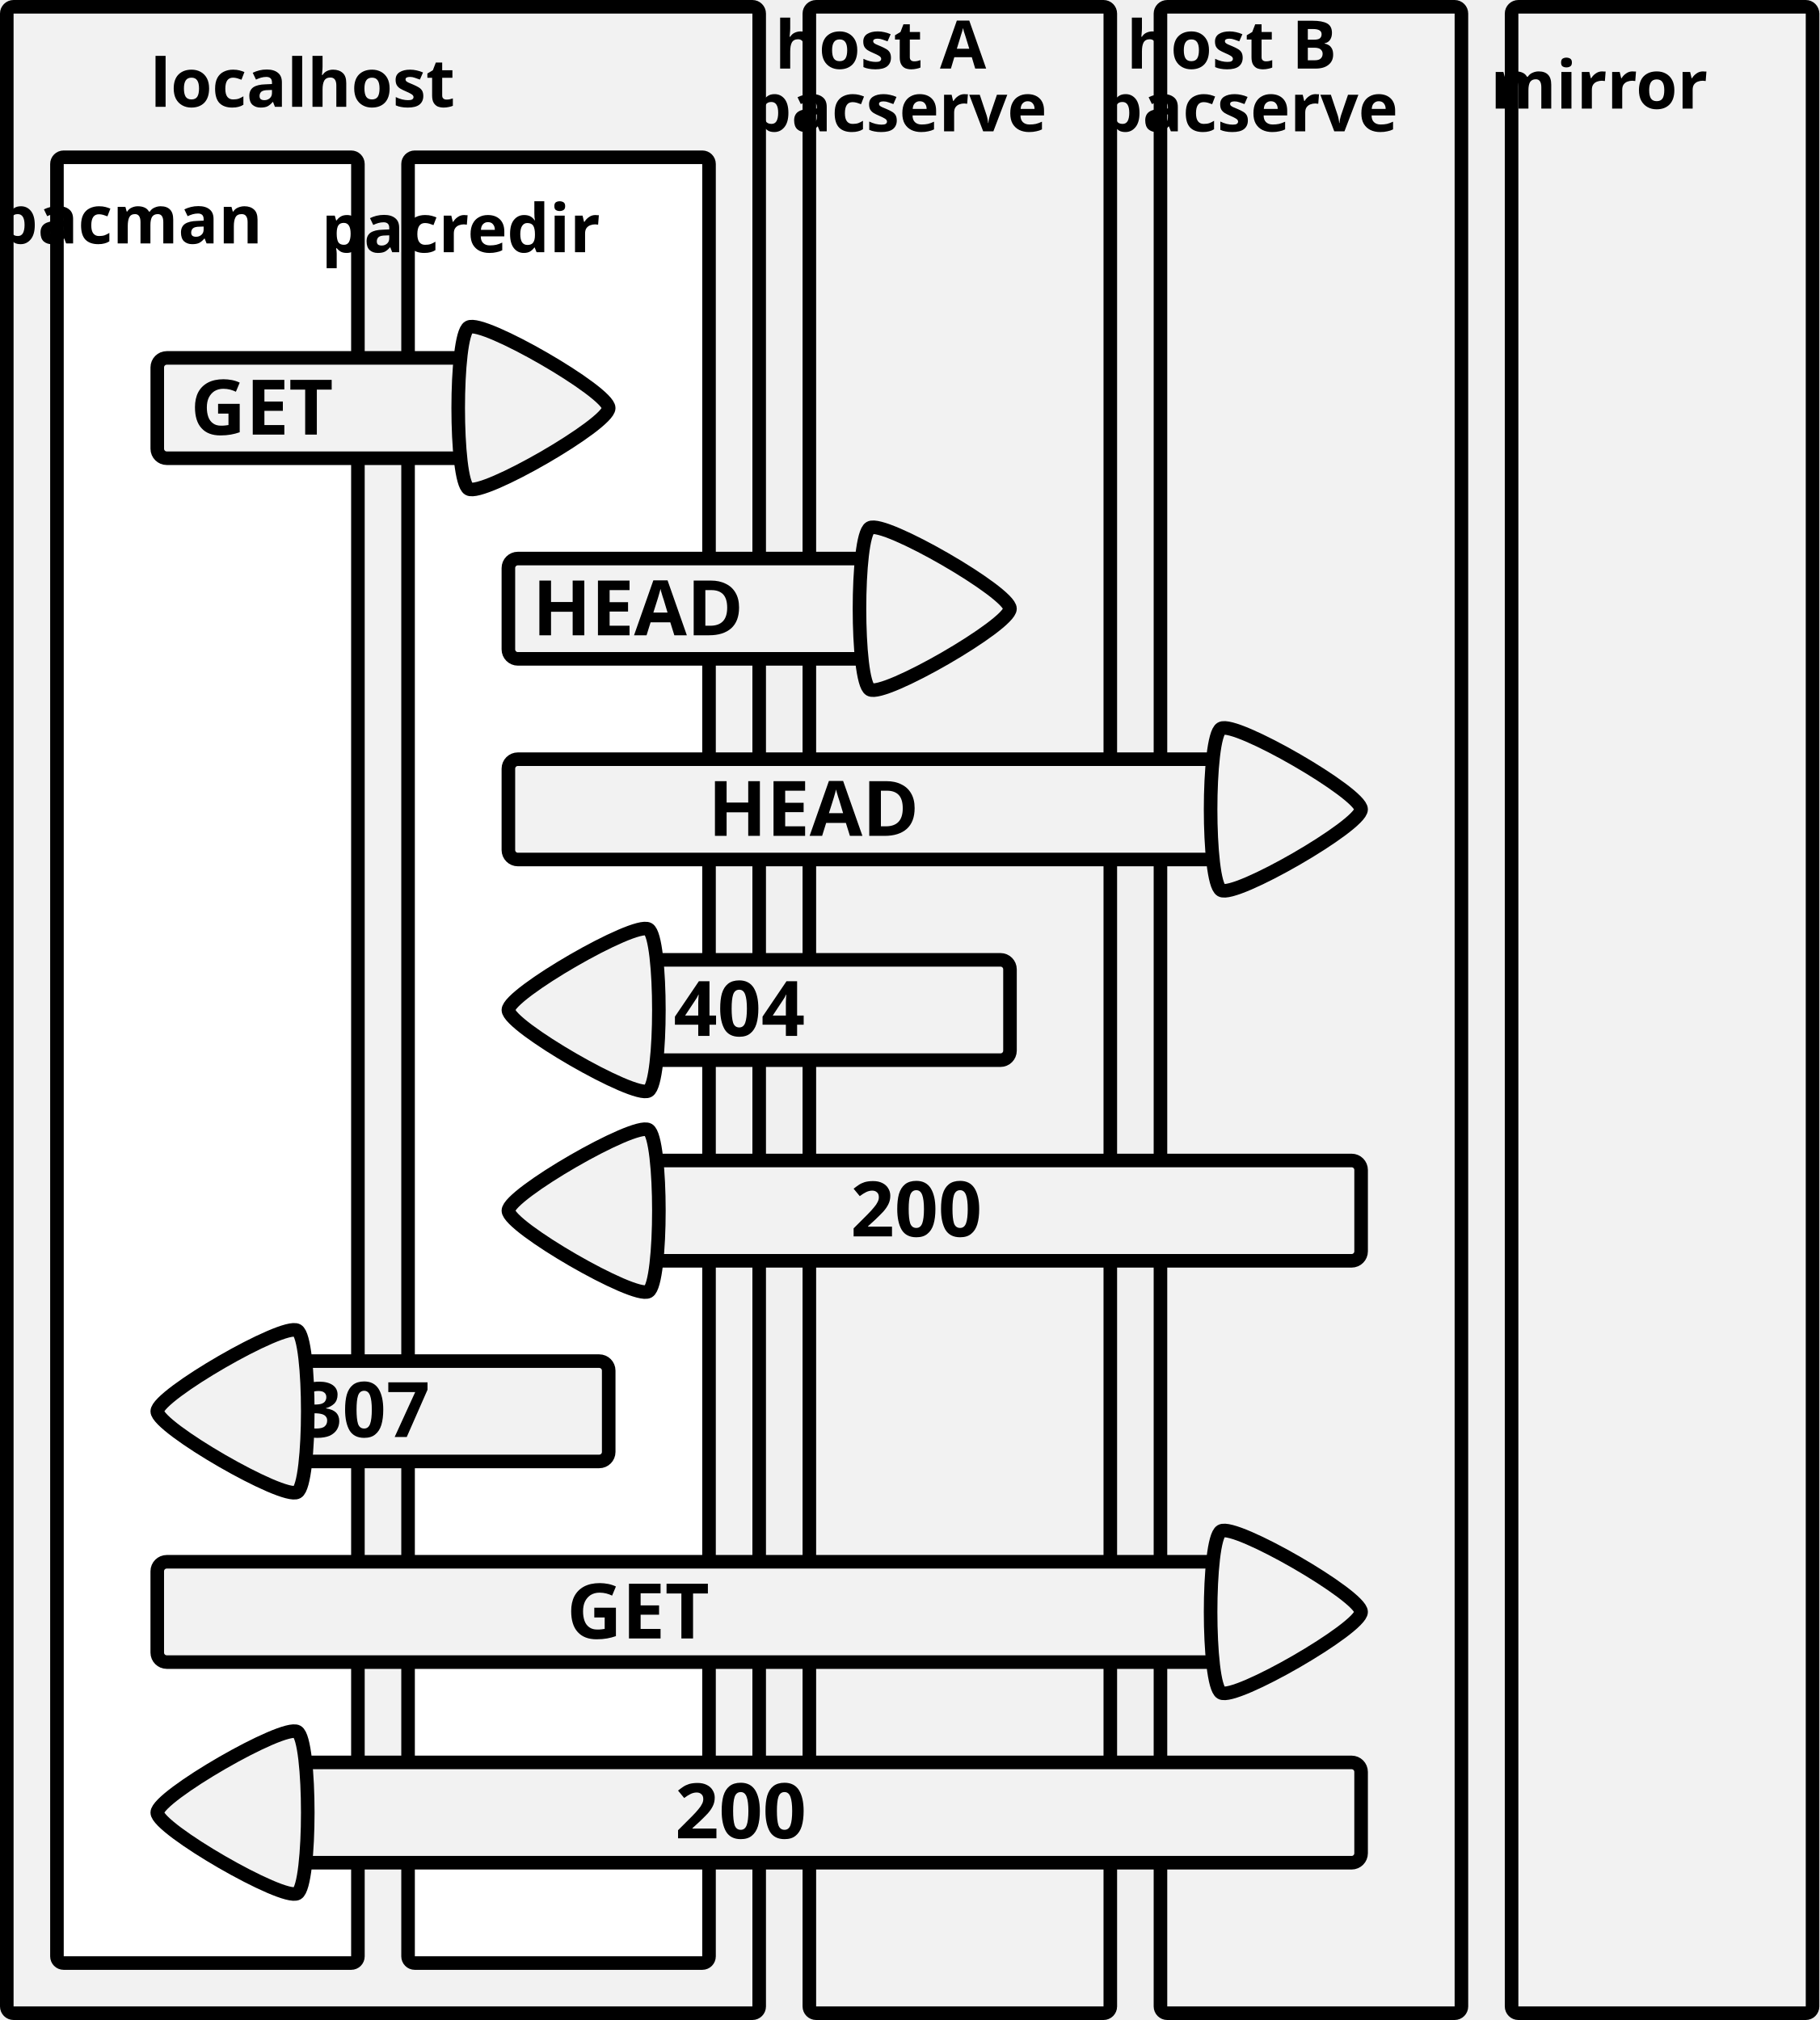
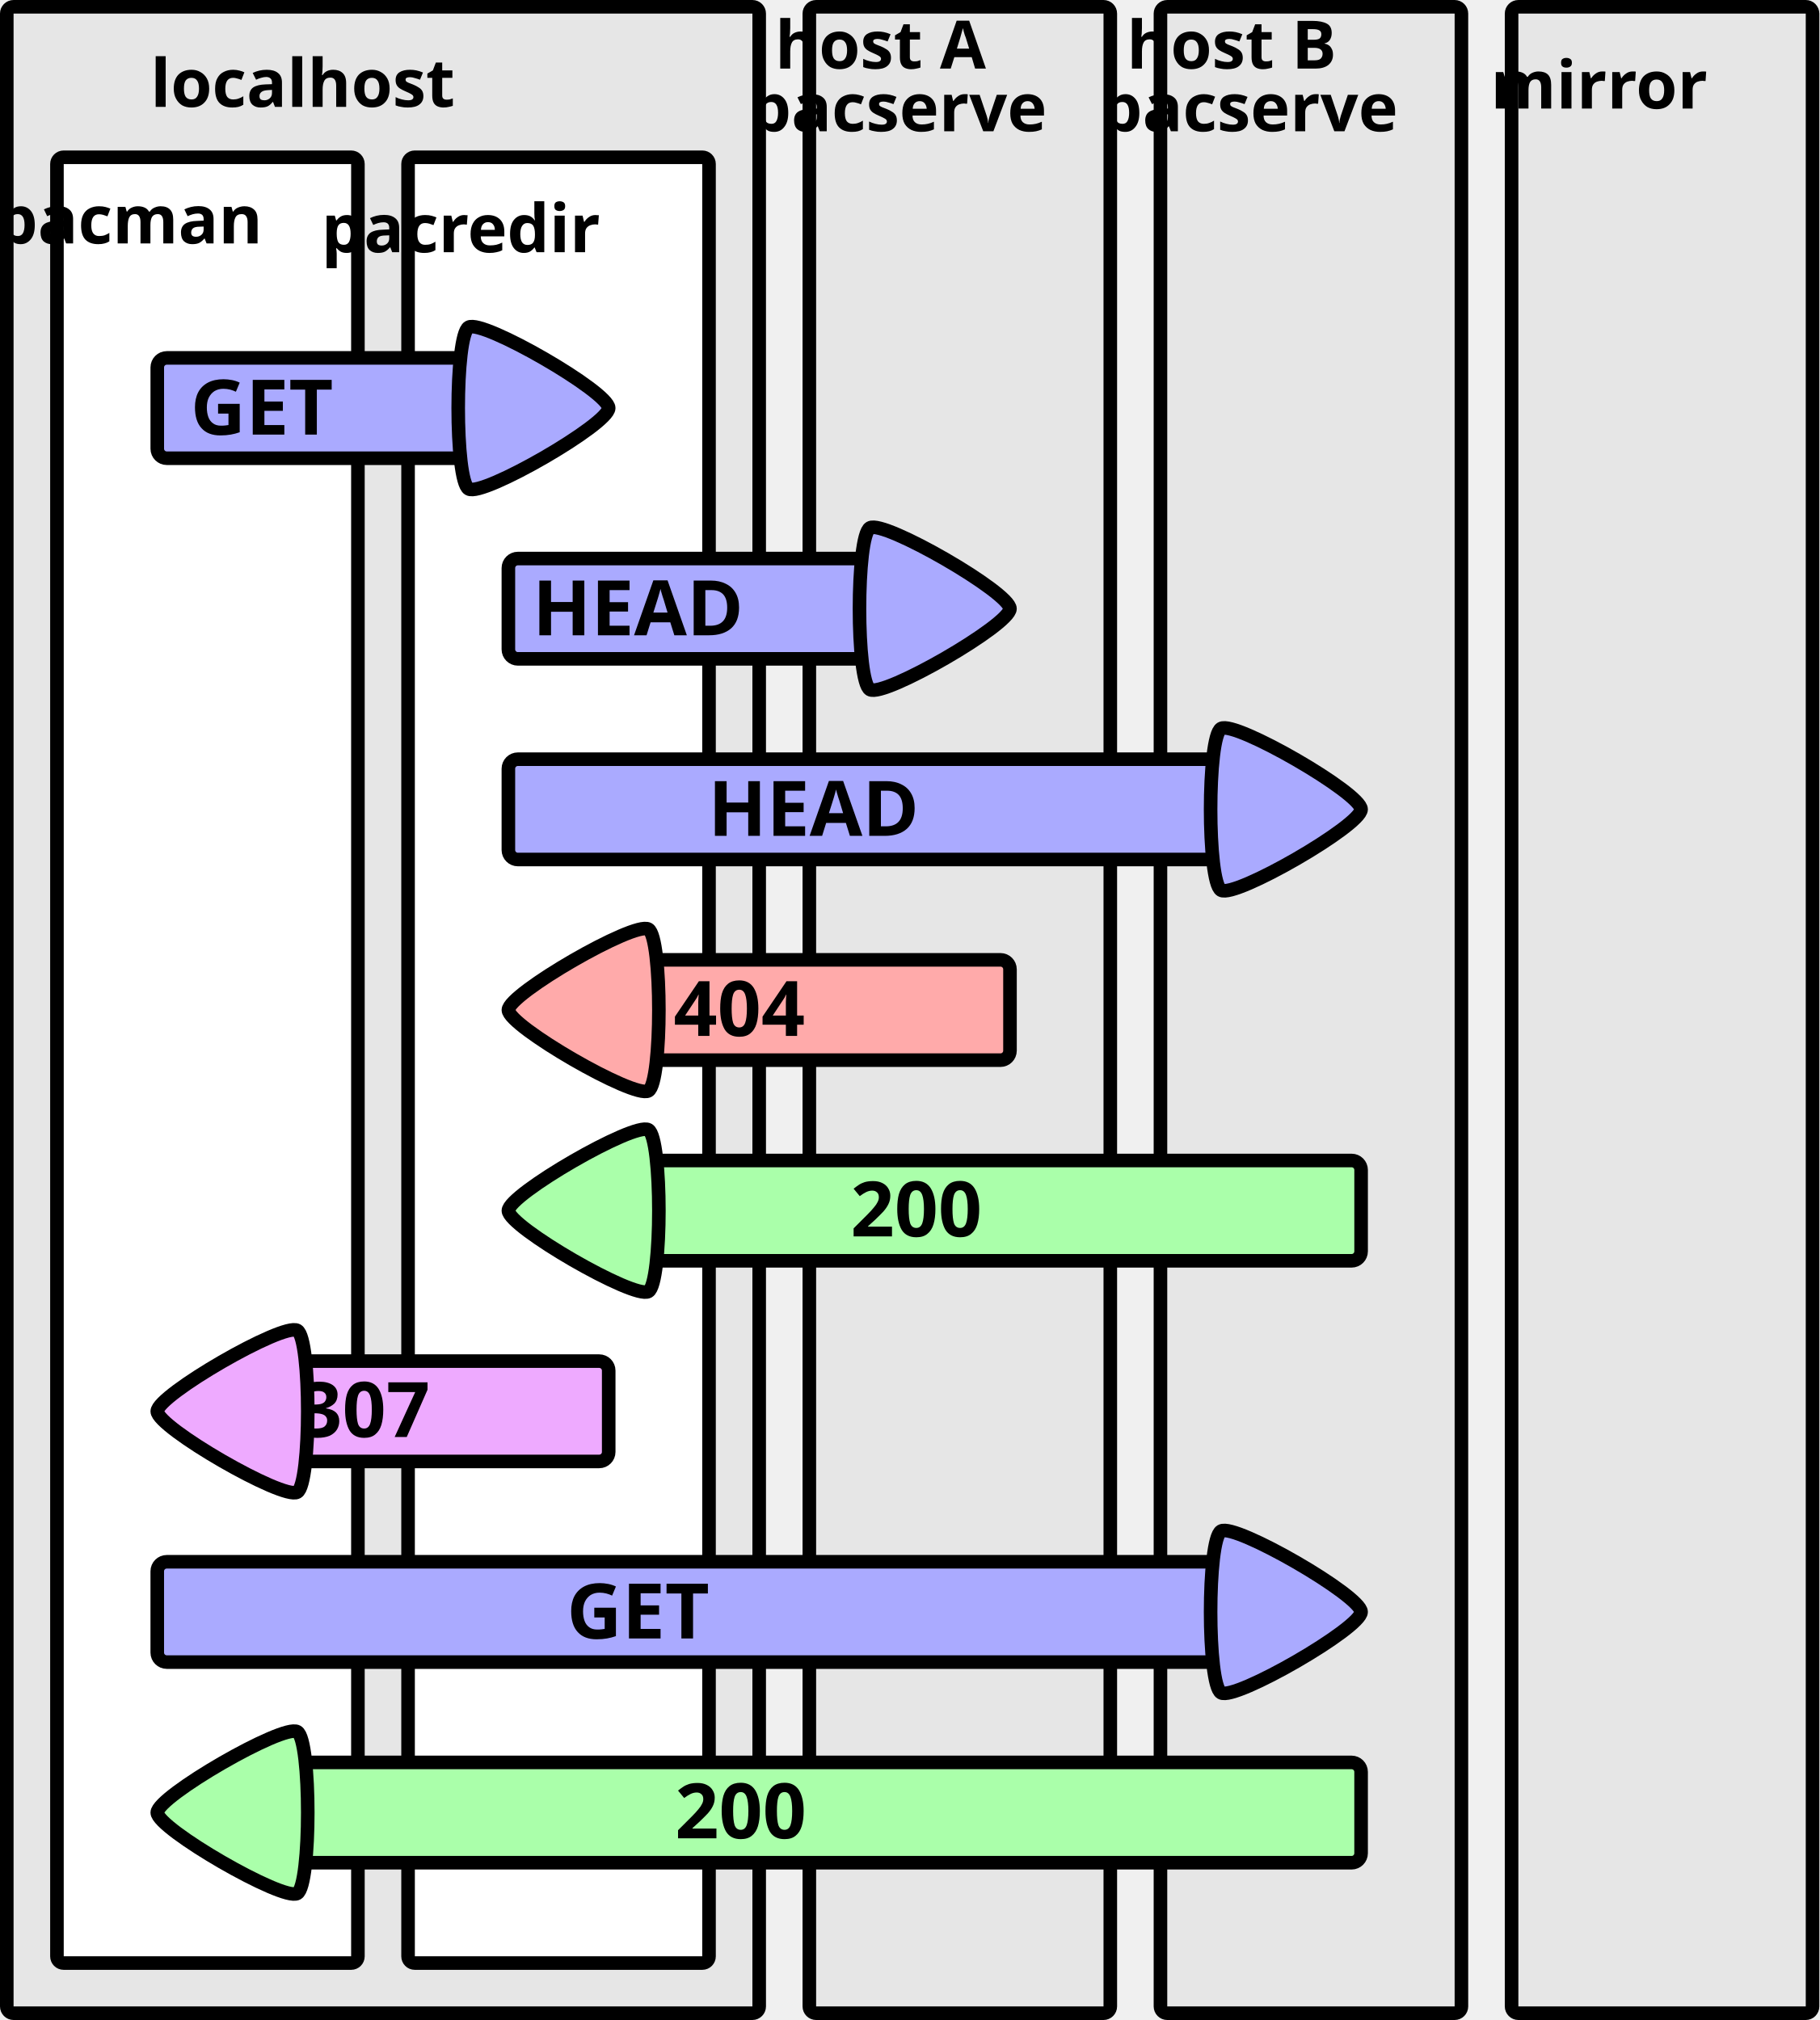
<svg xmlns="http://www.w3.org/2000/svg" width="134.05mm" height="148.867mm" viewBox="0 0 134.05 148.867" version="1.1" id="svg8">
  <defs id="defs2">
    <marker style="overflow:visible" id="Arrow1Lend" refX="0" refY="0" orient="auto">
      <path transform="matrix(-0.8,0,0,-0.8,-10,0)" style="fill:#000000;fill-opacity:1;fill-rule:evenodd;stroke:#000000;stroke-width:1pt;stroke-opacity:1" d="M 0,0 5,-5 -12.5,0 5,5 Z" id="path904" />
    </marker>
    <marker style="overflow:visible" id="Arrow1Lstart" refX="0" refY="0" orient="auto">
      <path transform="matrix(0.8,0,0,0.8,10,0)" style="fill:#000000;fill-opacity:1;fill-rule:evenodd;stroke:#000000;stroke-width:1pt;stroke-opacity:1" d="M 0,0 5,-5 -12.5,0 5,5 Z" id="path901" />
    </marker>
  </defs>
  <g id="layer1" transform="translate(0.4999397,0.500056)">
-     <g id="g2437" transform="scale(0.6984252,0.6985827)" style="stroke-width:1.432">
-       <g id="g2422" style="stroke-width:1.432">
-         <rect style="fill:#f2f2f2;stroke:#000000;stroke-width:1.432;stroke-linecap:round;stroke-linejoin:round" id="rect849" width="79.375" height="211.667" x="0" y="0" ry="0.714" />
-         <text xml:space="preserve" style="font-style:normal;font-variant:normal;font-weight:bold;font-stretch:normal;font-size:7.056px;line-height:6.615px;font-family:sans-serif;-inkscape-font-specification:'sans-serif Bold';text-align:center;letter-spacing:0px;word-spacing:0px;writing-mode:lr-tb;text-anchor:middle;fill:#000000;fill-opacity:1;stroke:none;stroke-width:0.379px;stroke-linecap:butt;stroke-linejoin:miter;stroke-opacity:1" x="39.465" y="10.555" id="text863">
-           <tspan id="tspan861" x="39.465" y="10.555" style="stroke-width:0.379px">localhost</tspan>
+     <g id="g402">
+       <g id="g387">
+         <rect style="fill:#e6e6e6;stroke:#000000;stroke-width:1;stroke-linecap:round;stroke-linejoin:round" id="rect849" width="55.438" height="147.867" x="0" y="0" ry="0.499" />
+         <text xml:space="preserve" style="font-style:normal;font-variant:normal;font-weight:bold;font-stretch:normal;font-size:4.928px;line-height:4.62px;font-family:sans-serif;-inkscape-font-specification:'sans-serif Bold';text-align:center;letter-spacing:0px;word-spacing:0px;writing-mode:lr-tb;text-anchor:middle;fill:#000000;fill-opacity:1;stroke:none;stroke-width:0.265px;stroke-linecap:butt;stroke-linejoin:miter;stroke-opacity:1" x="27.567" y="7.373" id="text863" transform="scale(0.9998873,1.000113)">
+           <tspan id="tspan861" x="27.567" y="7.373" style="stroke-width:0.265px">localhost</tspan>
        </text>
      </g>
-       <g id="g2411" style="stroke-width:1.432">
+       <g id="g2411" style="stroke-width:1.432" transform="scale(0.6984252,0.6985827)">
        <rect style="fill:#ffffff;stroke:#000000;stroke-width:1.432;stroke-linecap:round;stroke-linejoin:round" id="rect857" width="31.75" height="190.5" x="5.292" y="15.875" ry="0.706" />
        <text xml:space="preserve" style="font-style:normal;font-variant:normal;font-weight:bold;font-stretch:normal;font-size:7.056px;line-height:6.615px;font-family:sans-serif;-inkscape-font-specification:'sans-serif Bold';text-align:center;letter-spacing:0px;word-spacing:0px;writing-mode:lr-tb;text-anchor:middle;fill:#000000;fill-opacity:1;stroke:none;stroke-width:0.379px;stroke-linecap:butt;stroke-linejoin:miter;stroke-opacity:1" x="21.142" y="24.963" id="text867">
          <tspan id="tspan865" x="21.142" y="24.963" style="stroke-width:0.379px">pacman</tspan>
        </text>
      </g>
-       <g id="g2417" style="stroke-width:1.432">
+       <g id="g2417" style="stroke-width:1.432" transform="scale(0.6984252,0.6985827)">
        <rect style="fill:#ffffff;stroke:#000000;stroke-width:1.432;stroke-linecap:round;stroke-linejoin:round" id="rect859" width="31.75" height="190.5" x="42.333" y="15.875" ry="0.706" />
        <text xml:space="preserve" style="font-style:normal;font-variant:normal;font-weight:bold;font-stretch:normal;font-size:7.056px;line-height:6.615px;font-family:sans-serif;-inkscape-font-specification:'sans-serif Bold';text-align:center;letter-spacing:0px;word-spacing:0px;writing-mode:lr-tb;text-anchor:middle;fill:#000000;fill-opacity:1;stroke:none;stroke-width:0.379px;stroke-linecap:butt;stroke-linejoin:miter;stroke-opacity:1" x="57.986" y="25.89" id="text871">
          <tspan id="tspan869" x="57.986" y="25.89" style="stroke-width:0.379px">pacredir</tspan>
          <tspan x="57.986" y="32.505" style="stroke-width:0.379px" id="tspan873" />
        </text>
      </g>
    </g>
-     <g id="g2443" transform="scale(0.6984252,0.6985827)" style="stroke-width:1.432">
-       <rect style="fill:#f2f2f2;stroke:#000000;stroke-width:1.432;stroke-linecap:round;stroke-linejoin:round" id="rect851" width="31.75" height="211.667" x="84.667" y="0" ry="0.714" />
-       <text xml:space="preserve" style="font-style:normal;font-variant:normal;font-weight:bold;font-stretch:normal;font-size:7.056px;line-height:6.615px;font-family:sans-serif;-inkscape-font-specification:'sans-serif Bold';text-align:center;letter-spacing:0px;word-spacing:0px;writing-mode:lr-tb;text-anchor:middle;fill:#000000;fill-opacity:1;stroke:none;stroke-width:0.379px;stroke-linecap:butt;stroke-linejoin:miter;stroke-opacity:1" x="100.429" y="6.521" id="text877">
-         <tspan id="tspan875" x="100.429" y="6.521" style="stroke-width:0.379px">host A</tspan>
-         <tspan x="100.429" y="13.136" style="stroke-width:0.379px" id="tspan889">pacserve</tspan>
+     <g id="g382">
+       <rect style="fill:#e6e6e6;stroke:#000000;stroke-width:1;stroke-linecap:round;stroke-linejoin:round" id="rect851" width="22.175" height="147.867" x="59.133" y="0" ry="0.499" />
+       <text xml:space="preserve" style="font-style:normal;font-variant:normal;font-weight:bold;font-stretch:normal;font-size:4.928px;line-height:4.62px;font-family:sans-serif;-inkscape-font-specification:'sans-serif Bold';text-align:center;letter-spacing:0px;word-spacing:0px;writing-mode:lr-tb;text-anchor:middle;fill:#000000;fill-opacity:1;stroke:none;stroke-width:0.265px;stroke-linecap:butt;stroke-linejoin:miter;stroke-opacity:1" x="70.15" y="4.555" id="text877" transform="scale(0.9998873,1.000113)">
+         <tspan id="tspan875" x="70.15" y="4.555" style="stroke-width:0.265px">host A</tspan>
+         <tspan x="70.15" y="9.175" style="stroke-width:0.265px" id="tspan889">pacserve</tspan>
      </text>
    </g>
-     <g id="g2449" transform="scale(0.6984252,0.6985827)" style="stroke-width:1.432">
-       <rect style="fill:#f2f2f2;stroke:#000000;stroke-width:1.432;stroke-linecap:round;stroke-linejoin:round" id="rect853" width="31.75" height="211.667" x="121.708" y="0" ry="0.714" />
-       <text xml:space="preserve" style="font-style:normal;font-variant:normal;font-weight:bold;font-stretch:normal;font-size:7.056px;line-height:6.615px;font-family:sans-serif;-inkscape-font-specification:'sans-serif Bold';text-align:center;letter-spacing:0px;word-spacing:0px;writing-mode:lr-tb;text-anchor:middle;fill:#000000;fill-opacity:1;stroke:none;stroke-width:0.379px;stroke-linecap:butt;stroke-linejoin:miter;stroke-opacity:1" x="137.47" y="6.521" id="text881">
-         <tspan id="tspan879" x="137.47" y="6.521" style="stroke-width:0.379px">host B</tspan>
-         <tspan x="137.47" y="13.136" style="stroke-width:0.379px" id="tspan895">pacserve</tspan>
+     <g id="g376">
+       <rect style="fill:#e6e6e6;stroke:#000000;stroke-width:1;stroke-linecap:round;stroke-linejoin:round" id="rect853" width="22.175" height="147.867" x="85.004" y="0" ry="0.499" />
+       <text xml:space="preserve" style="font-style:normal;font-variant:normal;font-weight:bold;font-stretch:normal;font-size:4.928px;line-height:4.62px;font-family:sans-serif;-inkscape-font-specification:'sans-serif Bold';text-align:center;letter-spacing:0px;word-spacing:0px;writing-mode:lr-tb;text-anchor:middle;fill:#000000;fill-opacity:1;stroke:none;stroke-width:0.265px;stroke-linecap:butt;stroke-linejoin:miter;stroke-opacity:1" x="96.024" y="4.555" id="text881" transform="scale(0.9998873,1.000113)">
+         <tspan id="tspan879" x="96.024" y="4.555" style="stroke-width:0.265px">host B</tspan>
+         <tspan x="96.024" y="9.175" style="stroke-width:0.265px" id="tspan895">pacserve</tspan>
      </text>
    </g>
-     <g id="g2454" transform="scale(0.6984252,0.6985827)" style="stroke-width:1.432">
-       <rect style="fill:#f2f2f2;stroke:#000000;stroke-width:1.432;stroke-linecap:round;stroke-linejoin:round" id="rect855" width="31.75" height="211.667" x="158.75" y="0" ry="0.714" />
-       <text xml:space="preserve" style="font-style:normal;font-variant:normal;font-weight:bold;font-stretch:normal;font-size:7.056px;line-height:6.615px;font-family:sans-serif;-inkscape-font-specification:'sans-serif Bold';text-align:center;letter-spacing:0px;word-spacing:0px;writing-mode:lr-tb;text-anchor:middle;fill:#000000;fill-opacity:1;stroke:none;stroke-width:0.379px;stroke-linecap:butt;stroke-linejoin:miter;stroke-opacity:1" x="174.403" y="10.739" id="text885">
-         <tspan id="tspan883" x="174.403" y="10.739" style="stroke-width:0.379px">mirror</tspan>
+     <g id="g370">
+       <rect style="fill:#e6e6e6;stroke:#000000;stroke-width:1;stroke-linecap:round;stroke-linejoin:round" id="rect855" width="22.175" height="147.867" x="110.875" y="0" ry="0.499" />
+       <text xml:space="preserve" style="font-style:normal;font-variant:normal;font-weight:bold;font-stretch:normal;font-size:4.928px;line-height:4.62px;font-family:sans-serif;-inkscape-font-specification:'sans-serif Bold';text-align:center;letter-spacing:0px;word-spacing:0px;writing-mode:lr-tb;text-anchor:middle;fill:#000000;fill-opacity:1;stroke:none;stroke-width:0.265px;stroke-linecap:butt;stroke-linejoin:miter;stroke-opacity:1" x="121.821" y="7.501" id="text885" transform="scale(0.9998873,1.000113)">
+         <tspan id="tspan883" x="121.821" y="7.501" style="stroke-width:0.265px">mirror</tspan>
      </text>
    </g>
-     <g id="g2534">
-       <rect style="fill:#f2f2f2;stroke:#000000;stroke-width:1;stroke-linecap:round;stroke-linejoin:round;stroke-miterlimit:4;stroke-dasharray:none" id="rect1263" width="25.871" height="7.393" x="11.088" y="25.877" ry="0.699" />
-       <path style="fill:#f2f2f2;stroke:#000000;stroke-width:1.432;stroke-linecap:round;stroke-linejoin:round;stroke-miterlimit:4;stroke-dasharray:none" id="path1267" d="m 63.5,42.333 c 0,1.705 -13.292,9.38 -14.769,8.527 -1.477,-0.853 -1.477,-16.201 0,-17.054 1.477,-0.853 14.769,6.822 14.769,8.527 z" transform="scale(0.6984252,0.6985827)" />
+     <g id="g266">
+       <rect style="fill:#aaaaff;stroke:#000000;stroke-width:1;stroke-linecap:round;stroke-linejoin:round;stroke-miterlimit:4;stroke-dasharray:none" id="rect1263" width="25.871" height="7.393" x="11.088" y="25.877" ry="0.699" />
+       <path style="fill:#aaaaff;stroke:#000000;stroke-width:1.432;stroke-linecap:round;stroke-linejoin:round;stroke-miterlimit:4;stroke-dasharray:none" id="path1267" transform="scale(0.6984252,0.6985827)" d="m 63.5,42.333 c 0,1.705 -13.292,9.38 -14.769,8.527 -1.477,-0.853 -1.477,-16.201 0,-17.054 1.477,-0.853 14.769,6.822 14.769,8.527 z" />
      <text xml:space="preserve" style="font-style:normal;font-variant:normal;font-weight:bold;font-stretch:normal;font-size:5.644px;line-height:5.544px;font-family:sans-serif;-inkscape-font-specification:'sans-serif, Bold';font-variant-ligatures:normal;font-variant-caps:normal;font-variant-numeric:normal;font-variant-east-asian:normal;text-align:center;letter-spacing:0px;word-spacing:0px;writing-mode:lr-tb;text-anchor:middle;fill:#000000;fill-opacity:1;stroke:none;stroke-width:0.265px;stroke-linecap:butt;stroke-linejoin:miter;stroke-opacity:1" x="23.935" y="31.526" id="text1313" transform="scale(0.9998873,1.000113)">
        <tspan id="tspan1311" x="23.935" y="31.526" style="font-style:normal;font-variant:normal;font-weight:bold;font-stretch:normal;font-size:5.644px;font-family:sans-serif;-inkscape-font-specification:'sans-serif, Bold';font-variant-ligatures:normal;font-variant-caps:normal;font-variant-numeric:normal;font-variant-east-asian:normal;stroke-width:0.265px">GET</tspan>
      </text>
    </g>
-     <g id="g2528">
-       <rect style="fill:#f2f2f2;stroke:#000000;stroke-width:1;stroke-linecap:round;stroke-linejoin:round;stroke-miterlimit:4;stroke-dasharray:none" id="rect1285" width="29.567" height="7.393" x="36.958" y="40.663" ry="0.699" />
-       <path style="fill:#f2f2f2;stroke:#000000;stroke-width:1.432;stroke-linecap:round;stroke-linejoin:round;stroke-miterlimit:4;stroke-dasharray:none" id="path1287" d="m 105.833,63.5 c 0,1.705 -13.292,9.38 -14.769,8.527 -1.477,-0.853 -1.477,-16.201 0,-17.054 1.477,-0.853 14.769,6.822 14.769,8.527 z" transform="scale(0.6984252,0.6985827)" />
+     <g id="g260">
+       <rect style="fill:#aaaaff;stroke:#000000;stroke-width:1;stroke-linecap:round;stroke-linejoin:round;stroke-miterlimit:4;stroke-dasharray:none" id="rect1285" width="29.567" height="7.393" x="36.958" y="40.663" ry="0.699" />
+       <path style="fill:#aaaaff;stroke:#000000;stroke-width:1.432;stroke-linecap:round;stroke-linejoin:round;stroke-miterlimit:4;stroke-dasharray:none" id="path1287" transform="scale(0.6984252,0.6985827)" d="m 105.833,63.5 c 0,1.705 -13.292,9.38 -14.769,8.527 -1.477,-0.853 -1.477,-16.201 0,-17.054 1.477,-0.853 14.769,6.822 14.769,8.527 z" />
      <text xml:space="preserve" style="font-style:normal;font-variant:normal;font-weight:bold;font-stretch:normal;font-size:5.644px;line-height:4.62px;font-family:sans-serif;-inkscape-font-specification:'sans-serif, Bold';font-variant-ligatures:normal;font-variant-caps:normal;font-variant-numeric:normal;font-variant-east-asian:normal;text-align:center;letter-spacing:0px;word-spacing:0px;writing-mode:lr-tb;text-anchor:middle;fill:#000000;fill-opacity:1;stroke:none;stroke-width:0.265px;stroke-linecap:butt;stroke-linejoin:miter;stroke-opacity:1" x="51.657" y="46.311" id="text1317" transform="scale(0.9998873,1.000113)">
        <tspan x="51.657" y="46.311" style="font-style:normal;font-variant:normal;font-weight:bold;font-stretch:normal;font-size:5.644px;font-family:sans-serif;-inkscape-font-specification:'sans-serif, Bold';font-variant-ligatures:normal;font-variant-caps:normal;font-variant-numeric:normal;font-variant-east-asian:normal;stroke-width:0.265px" id="tspan1319">HEAD</tspan>
      </text>
    </g>
-     <g id="g2522">
-       <rect style="fill:#f2f2f2;stroke:#000000;stroke-width:1;stroke-linecap:round;stroke-linejoin:round;stroke-miterlimit:4;stroke-dasharray:none" id="rect1297" width="55.438" height="7.393" x="36.958" y="55.45" ry="0.699" />
-       <path style="fill:#f2f2f2;stroke:#000000;stroke-width:1.432;stroke-linecap:round;stroke-linejoin:round;stroke-miterlimit:4;stroke-dasharray:none" id="path1299" d="m 142.875,84.667 c 0,1.705 -13.292,9.38 -14.769,8.527 -1.477,-0.853 -1.477,-16.201 0,-17.054 1.477,-0.853 14.769,6.822 14.769,8.527 z" transform="scale(0.6984252,0.6985827)" />
+     <g id="g254">
+       <rect style="fill:#aaaaff;stroke:#000000;stroke-width:1;stroke-linecap:round;stroke-linejoin:round;stroke-miterlimit:4;stroke-dasharray:none" id="rect1297" width="55.438" height="7.393" x="36.958" y="55.45" ry="0.699" />
+       <path style="fill:#aaaaff;stroke:#000000;stroke-width:1.432;stroke-linecap:round;stroke-linejoin:round;stroke-miterlimit:4;stroke-dasharray:none" id="path1299" transform="scale(0.6984252,0.6985827)" d="m 142.875,84.667 c 0,1.705 -13.292,9.38 -14.769,8.527 -1.477,-0.853 -1.477,-16.201 0,-17.054 1.477,-0.853 14.769,6.822 14.769,8.527 z" />
      <text xml:space="preserve" style="font-style:normal;font-variant:normal;font-weight:bold;font-stretch:normal;font-size:5.644px;line-height:4.62px;font-family:sans-serif;-inkscape-font-specification:'sans-serif, Bold';font-variant-ligatures:normal;font-variant-caps:normal;font-variant-numeric:normal;font-variant-east-asian:normal;text-align:center;letter-spacing:0px;word-spacing:0px;writing-mode:lr-tb;text-anchor:middle;fill:#000000;fill-opacity:1;stroke:none;stroke-width:0.265px;stroke-linecap:butt;stroke-linejoin:miter;stroke-opacity:1" x="64.594" y="61.096" id="text1325" transform="scale(0.9998873,1.000113)">
        <tspan x="64.594" y="61.096" style="font-style:normal;font-variant:normal;font-weight:bold;font-stretch:normal;font-size:5.644px;font-family:sans-serif;-inkscape-font-specification:'sans-serif, Bold';font-variant-ligatures:normal;font-variant-caps:normal;font-variant-numeric:normal;font-variant-east-asian:normal;stroke-width:0.265px" id="tspan1323">HEAD</tspan>
      </text>
    </g>
-     <g id="g2516">
-       <rect style="fill:#f2f2f2;stroke:#000000;stroke-width:1;stroke-linecap:round;stroke-linejoin:round;stroke-miterlimit:4;stroke-dasharray:none" id="rect1327" width="29.567" height="7.393" x="-73.917" y="-77.63" ry="0.699" transform="scale(-1)" />
-       <path style="fill:#f2f2f2;stroke:#000000;stroke-width:1.432;stroke-linecap:round;stroke-linejoin:round;stroke-miterlimit:4;stroke-dasharray:none" id="path1329" transform="scale(-0.6984252,-0.6985827)" d="m -52.917,-105.833 c 0,1.705 -13.292,9.38 -14.769,8.527 -1.477,-0.853 -1.477,-16.201 0,-17.054 1.477,-0.853 14.769,6.822 14.769,8.527 z" />
+     <g id="g248">
+       <rect style="fill:#ffaaaa;stroke:#000000;stroke-width:1;stroke-linecap:round;stroke-linejoin:round;stroke-miterlimit:4;stroke-dasharray:none" id="rect1327" width="29.567" height="7.393" x="-73.917" y="-77.63" ry="0.699" transform="scale(-1)" />
+       <path style="fill:#ffaaaa;stroke:#000000;stroke-width:1.432;stroke-linecap:round;stroke-linejoin:round;stroke-miterlimit:4;stroke-dasharray:none" id="path1329" transform="scale(-0.6984252,-0.6985827)" d="m -52.917,-105.833 c 0,1.705 -13.292,9.38 -14.769,8.527 -1.477,-0.853 -1.477,-16.201 0,-17.054 1.477,-0.853 14.769,6.822 14.769,8.527 z" />
      <text xml:space="preserve" style="font-style:normal;font-variant:normal;font-weight:bold;font-stretch:normal;font-size:5.644px;line-height:4.62px;font-family:sans-serif;-inkscape-font-specification:'sans-serif, Bold';font-variant-ligatures:normal;font-variant-caps:normal;font-variant-numeric:normal;font-variant-east-asian:normal;text-align:center;letter-spacing:0px;word-spacing:0px;writing-mode:lr-tb;text-anchor:middle;fill:#000000;fill-opacity:1;stroke:none;stroke-width:0.265px;stroke-linecap:butt;stroke-linejoin:miter;stroke-opacity:1" x="59.12" y="75.833" id="text1353" transform="scale(0.9998873,1.000113)">
        <tspan id="tspan1351" x="59.12" y="75.833" style="font-style:normal;font-variant:normal;font-weight:bold;font-stretch:normal;font-size:5.644px;font-family:sans-serif;-inkscape-font-specification:'sans-serif, Bold';font-variant-ligatures:normal;font-variant-caps:normal;font-variant-numeric:normal;font-variant-east-asian:normal;stroke-width:0.265px">404</tspan>
      </text>
    </g>
-     <g id="g2510">
-       <rect style="fill:#f2f2f2;stroke:#000000;stroke-width:1;stroke-linecap:round;stroke-linejoin:round;stroke-miterlimit:4;stroke-dasharray:none" id="rect1339" width="55.438" height="7.393" x="-99.788" y="-92.417" ry="0.699" transform="scale(-1)" />
-       <path style="fill:#f2f2f2;stroke:#000000;stroke-width:1.432;stroke-linecap:round;stroke-linejoin:round;stroke-miterlimit:4;stroke-dasharray:none" id="path1341" transform="scale(-0.6984252,-0.6985827)" d="m -52.917,-127 c 0,1.705 -13.292,9.38 -14.769,8.527 -1.477,-0.853 -1.477,-16.201 0,-17.054 1.477,-0.853 14.769,6.822 14.769,8.527 z" />
+     <g id="g242">
+       <rect style="fill:#aaffaa;stroke:#000000;stroke-width:1;stroke-linecap:round;stroke-linejoin:round;stroke-miterlimit:4;stroke-dasharray:none" id="rect1339" width="55.438" height="7.393" x="-99.788" y="-92.417" ry="0.699" transform="scale(-1)" />
+       <path style="fill:#aaffaa;stroke:#000000;stroke-width:1.432;stroke-linecap:round;stroke-linejoin:round;stroke-miterlimit:4;stroke-dasharray:none" id="path1341" transform="scale(-0.6984252,-0.6985827)" d="m -52.917,-127 c 0,1.705 -13.292,9.38 -14.769,8.527 -1.477,-0.853 -1.477,-16.201 0,-17.054 1.477,-0.853 14.769,6.822 14.769,8.527 z" />
      <text xml:space="preserve" style="font-style:normal;font-variant:normal;font-weight:bold;font-stretch:normal;font-size:5.644px;line-height:4.62px;font-family:sans-serif;-inkscape-font-specification:'sans-serif, Bold';font-variant-ligatures:normal;font-variant-caps:normal;font-variant-numeric:normal;font-variant-east-asian:normal;text-align:center;letter-spacing:0px;word-spacing:0px;writing-mode:lr-tb;text-anchor:middle;fill:#000000;fill-opacity:1;stroke:none;stroke-width:0.265px;stroke-linecap:butt;stroke-linejoin:miter;stroke-opacity:1" x="72.164" y="90.609" id="text1357" transform="scale(0.9998873,1.000113)">
        <tspan id="tspan1355" x="72.164" y="90.609" style="font-style:normal;font-variant:normal;font-weight:bold;font-stretch:normal;font-size:5.644px;font-family:sans-serif;-inkscape-font-specification:'sans-serif, Bold';font-variant-ligatures:normal;font-variant-caps:normal;font-variant-numeric:normal;font-variant-east-asian:normal;stroke-width:0.265px">200</tspan>
      </text>
    </g>
-     <g id="g2504">
-       <rect style="fill:#f2f2f2;stroke:#000000;stroke-width:1;stroke-linecap:round;stroke-linejoin:round;stroke-miterlimit:4;stroke-dasharray:none" id="rect1359" width="25.871" height="7.393" x="-44.35" y="-107.203" ry="0.699" transform="scale(-1)" />
-       <path style="fill:#f2f2f2;stroke:#000000;stroke-width:1.432;stroke-linecap:round;stroke-linejoin:round;stroke-miterlimit:4;stroke-dasharray:none" id="path1361" transform="scale(-0.6984252,-0.6985827)" d="m -15.875,-148.167 c 0,1.705 -13.292,9.38 -14.769,8.527 -1.477,-0.853 -1.477,-16.201 0,-17.054 1.477,-0.853 14.769,6.822 14.769,8.527 z" />
+     <g id="g236">
+       <rect style="fill:#eeaaff;stroke:#000000;stroke-width:1;stroke-linecap:round;stroke-linejoin:round;stroke-miterlimit:4;stroke-dasharray:none" id="rect1359" width="25.871" height="7.393" x="-44.35" y="-107.203" ry="0.699" transform="scale(-1)" />
+       <path style="fill:#eeaaff;stroke:#000000;stroke-width:1.432;stroke-linecap:round;stroke-linejoin:round;stroke-miterlimit:4;stroke-dasharray:none" id="path1361" transform="scale(-0.6984252,-0.6985827)" d="m -15.875,-148.167 c 0,1.705 -13.292,9.38 -14.769,8.527 -1.477,-0.853 -1.477,-16.201 0,-17.054 1.477,-0.853 14.769,6.822 14.769,8.527 z" />
      <text xml:space="preserve" style="font-style:normal;font-variant:normal;font-weight:bold;font-stretch:normal;font-size:5.644px;line-height:5.544px;font-family:sans-serif;-inkscape-font-specification:'sans-serif, Bold';font-variant-ligatures:normal;font-variant-caps:normal;font-variant-numeric:normal;font-variant-east-asian:normal;text-align:center;letter-spacing:0px;word-spacing:0px;writing-mode:lr-tb;text-anchor:middle;fill:#000000;fill-opacity:1;stroke:none;stroke-width:0.265px;stroke-linecap:butt;stroke-linejoin:miter;stroke-opacity:1" x="31.48" y="105.394" id="text1379" transform="scale(0.9998873,1.000113)">
        <tspan id="tspan1377" x="31.48" y="105.394" style="font-style:normal;font-variant:normal;font-weight:bold;font-stretch:normal;font-size:5.644px;font-family:sans-serif;-inkscape-font-specification:'sans-serif, Bold';font-variant-ligatures:normal;font-variant-caps:normal;font-variant-numeric:normal;font-variant-east-asian:normal;fill:#000000;fill-opacity:1;stroke:none;stroke-width:0.265px">307</tspan>
      </text>
    </g>
-     <g id="g2498">
-       <rect style="fill:#f2f2f2;stroke:#000000;stroke-width:1;stroke-linecap:round;stroke-linejoin:round;stroke-miterlimit:4;stroke-dasharray:none" id="rect1293" width="81.308" height="7.393" x="11.087" y="114.597" ry="0.699" />
-       <path style="fill:#f2f2f2;stroke:#000000;stroke-width:1.432;stroke-linecap:round;stroke-linejoin:round;stroke-miterlimit:4;stroke-dasharray:none" id="path1295" d="m 142.875,169.333 c 0,1.705 -13.292,9.38 -14.769,8.527 -1.477,-0.853 -1.477,-16.201 0,-17.054 1.477,-0.853 14.769,6.822 14.769,8.527 z" transform="scale(0.6984252,0.6985827)" />
+     <g id="g230">
+       <rect style="fill:#aaaaff;stroke:#000000;stroke-width:1;stroke-linecap:round;stroke-linejoin:round;stroke-miterlimit:4;stroke-dasharray:none" id="rect1293" width="81.308" height="7.393" x="11.087" y="114.597" ry="0.699" />
+       <path style="fill:#aaaaff;stroke:#000000;stroke-width:1.432;stroke-linecap:round;stroke-linejoin:round;stroke-miterlimit:4;stroke-dasharray:none" id="path1295" transform="scale(0.6984252,0.6985827)" d="m 142.875,169.333 c 0,1.705 -13.292,9.38 -14.769,8.527 -1.477,-0.853 -1.477,-16.201 0,-17.054 1.477,-0.853 14.769,6.822 14.769,8.527 z" />
      <text xml:space="preserve" style="font-style:normal;font-variant:normal;font-weight:bold;font-stretch:normal;font-size:5.644px;line-height:5.544px;font-family:sans-serif;-inkscape-font-specification:'sans-serif, Bold';font-variant-ligatures:normal;font-variant-caps:normal;font-variant-numeric:normal;font-variant-east-asian:normal;text-align:center;letter-spacing:0px;word-spacing:0px;writing-mode:lr-tb;text-anchor:middle;fill:#000000;fill-opacity:1;stroke:none;stroke-width:0.265px;stroke-linecap:butt;stroke-linejoin:miter;stroke-opacity:1" x="51.657" y="120.236" id="text1383" transform="scale(0.9998873,1.000113)">
        <tspan id="tspan1381" x="51.657" y="120.236" style="font-style:normal;font-variant:normal;font-weight:bold;font-stretch:normal;font-size:5.644px;font-family:sans-serif;-inkscape-font-specification:'sans-serif, Bold';font-variant-ligatures:normal;font-variant-caps:normal;font-variant-numeric:normal;font-variant-east-asian:normal;fill:#000000;fill-opacity:1;stroke:none;stroke-width:0.265px">GET</tspan>
      </text>
    </g>
-     <g id="g2492">
-       <rect style="fill:#f2f2f2;stroke:#000000;stroke-width:1;stroke-linecap:round;stroke-linejoin:round;stroke-miterlimit:4;stroke-dasharray:none" id="rect1385" width="81.308" height="7.393" x="-99.787" y="-136.777" ry="0.699" transform="scale(-1)" />
-       <path style="fill:#f2f2f2;stroke:#000000;stroke-width:1.432;stroke-linecap:round;stroke-linejoin:round;stroke-miterlimit:4;stroke-dasharray:none" id="path1387" transform="scale(-0.6984252,-0.6985827)" d="m -15.875,-190.5 c 0,1.705 -13.292,9.38 -14.769,8.527 -1.477,-0.853 -1.477,-16.201 0,-17.054 1.477,-0.853 14.769,6.822 14.769,8.527 z" />
+     <g id="g224">
+       <rect style="fill:#aaffaa;stroke:#000000;stroke-width:1;stroke-linecap:round;stroke-linejoin:round;stroke-miterlimit:4;stroke-dasharray:none" id="rect1385" width="81.308" height="7.393" x="-99.787" y="-136.777" ry="0.699" transform="scale(-1)" />
+       <path style="fill:#aaffaa;stroke:#000000;stroke-width:1.432;stroke-linecap:round;stroke-linejoin:round;stroke-miterlimit:4;stroke-dasharray:none" id="path1387" transform="scale(-0.6984252,-0.6985827)" d="m -15.875,-190.5 c 0,1.705 -13.292,9.38 -14.769,8.527 -1.477,-0.853 -1.477,-16.201 0,-17.054 1.477,-0.853 14.769,6.822 14.769,8.527 z" />
      <text xml:space="preserve" style="font-style:normal;font-variant:normal;font-weight:bold;font-stretch:normal;font-size:5.644px;line-height:4.62px;font-family:sans-serif;-inkscape-font-specification:'sans-serif, Bold';font-variant-ligatures:normal;font-variant-caps:normal;font-variant-numeric:normal;font-variant-east-asian:normal;text-align:center;letter-spacing:0px;word-spacing:0px;writing-mode:lr-tb;text-anchor:middle;fill:#000000;fill-opacity:1;stroke:none;stroke-width:0.265px;stroke-linecap:butt;stroke-linejoin:miter;stroke-opacity:1" x="59.227" y="134.964" id="text1395" transform="scale(0.9998873,1.000113)">
        <tspan id="tspan1393" x="59.227" y="134.964" style="font-style:normal;font-variant:normal;font-weight:bold;font-stretch:normal;font-size:5.644px;font-family:sans-serif;-inkscape-font-specification:'sans-serif, Bold';font-variant-ligatures:normal;font-variant-caps:normal;font-variant-numeric:normal;font-variant-east-asian:normal;stroke-width:0.265px">200</tspan>
      </text>
    </g>
  </g>
</svg>
